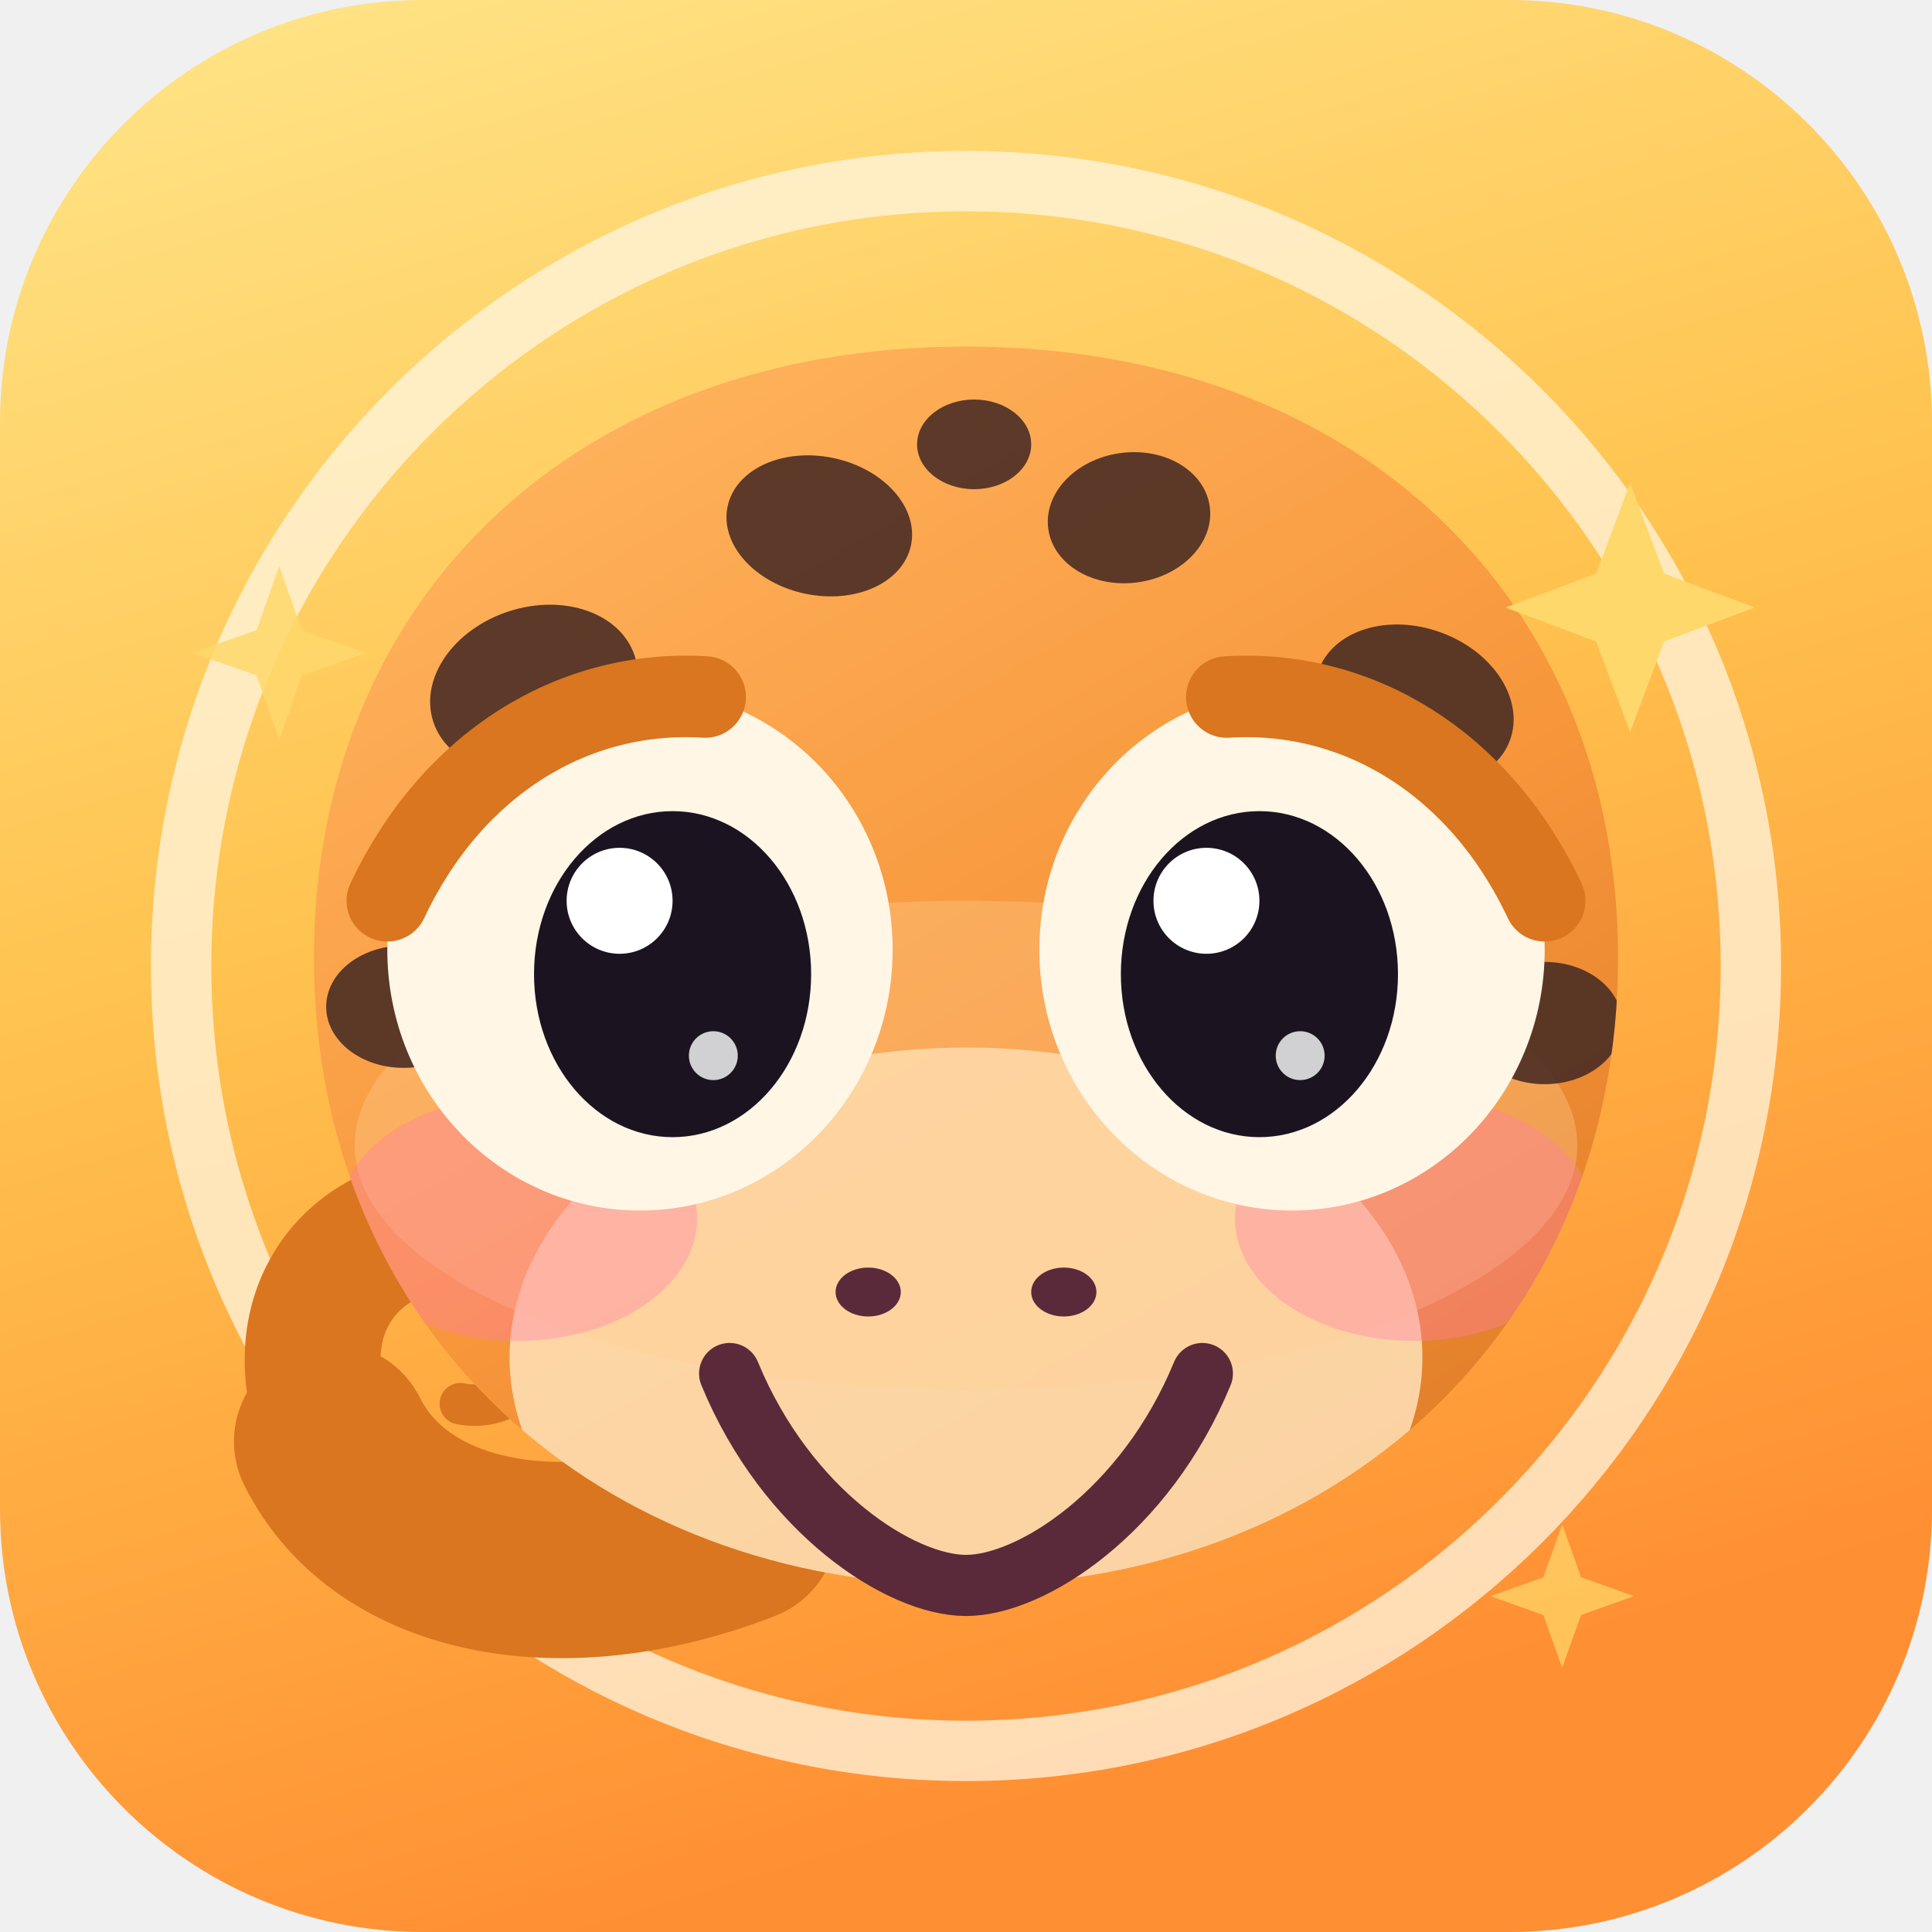
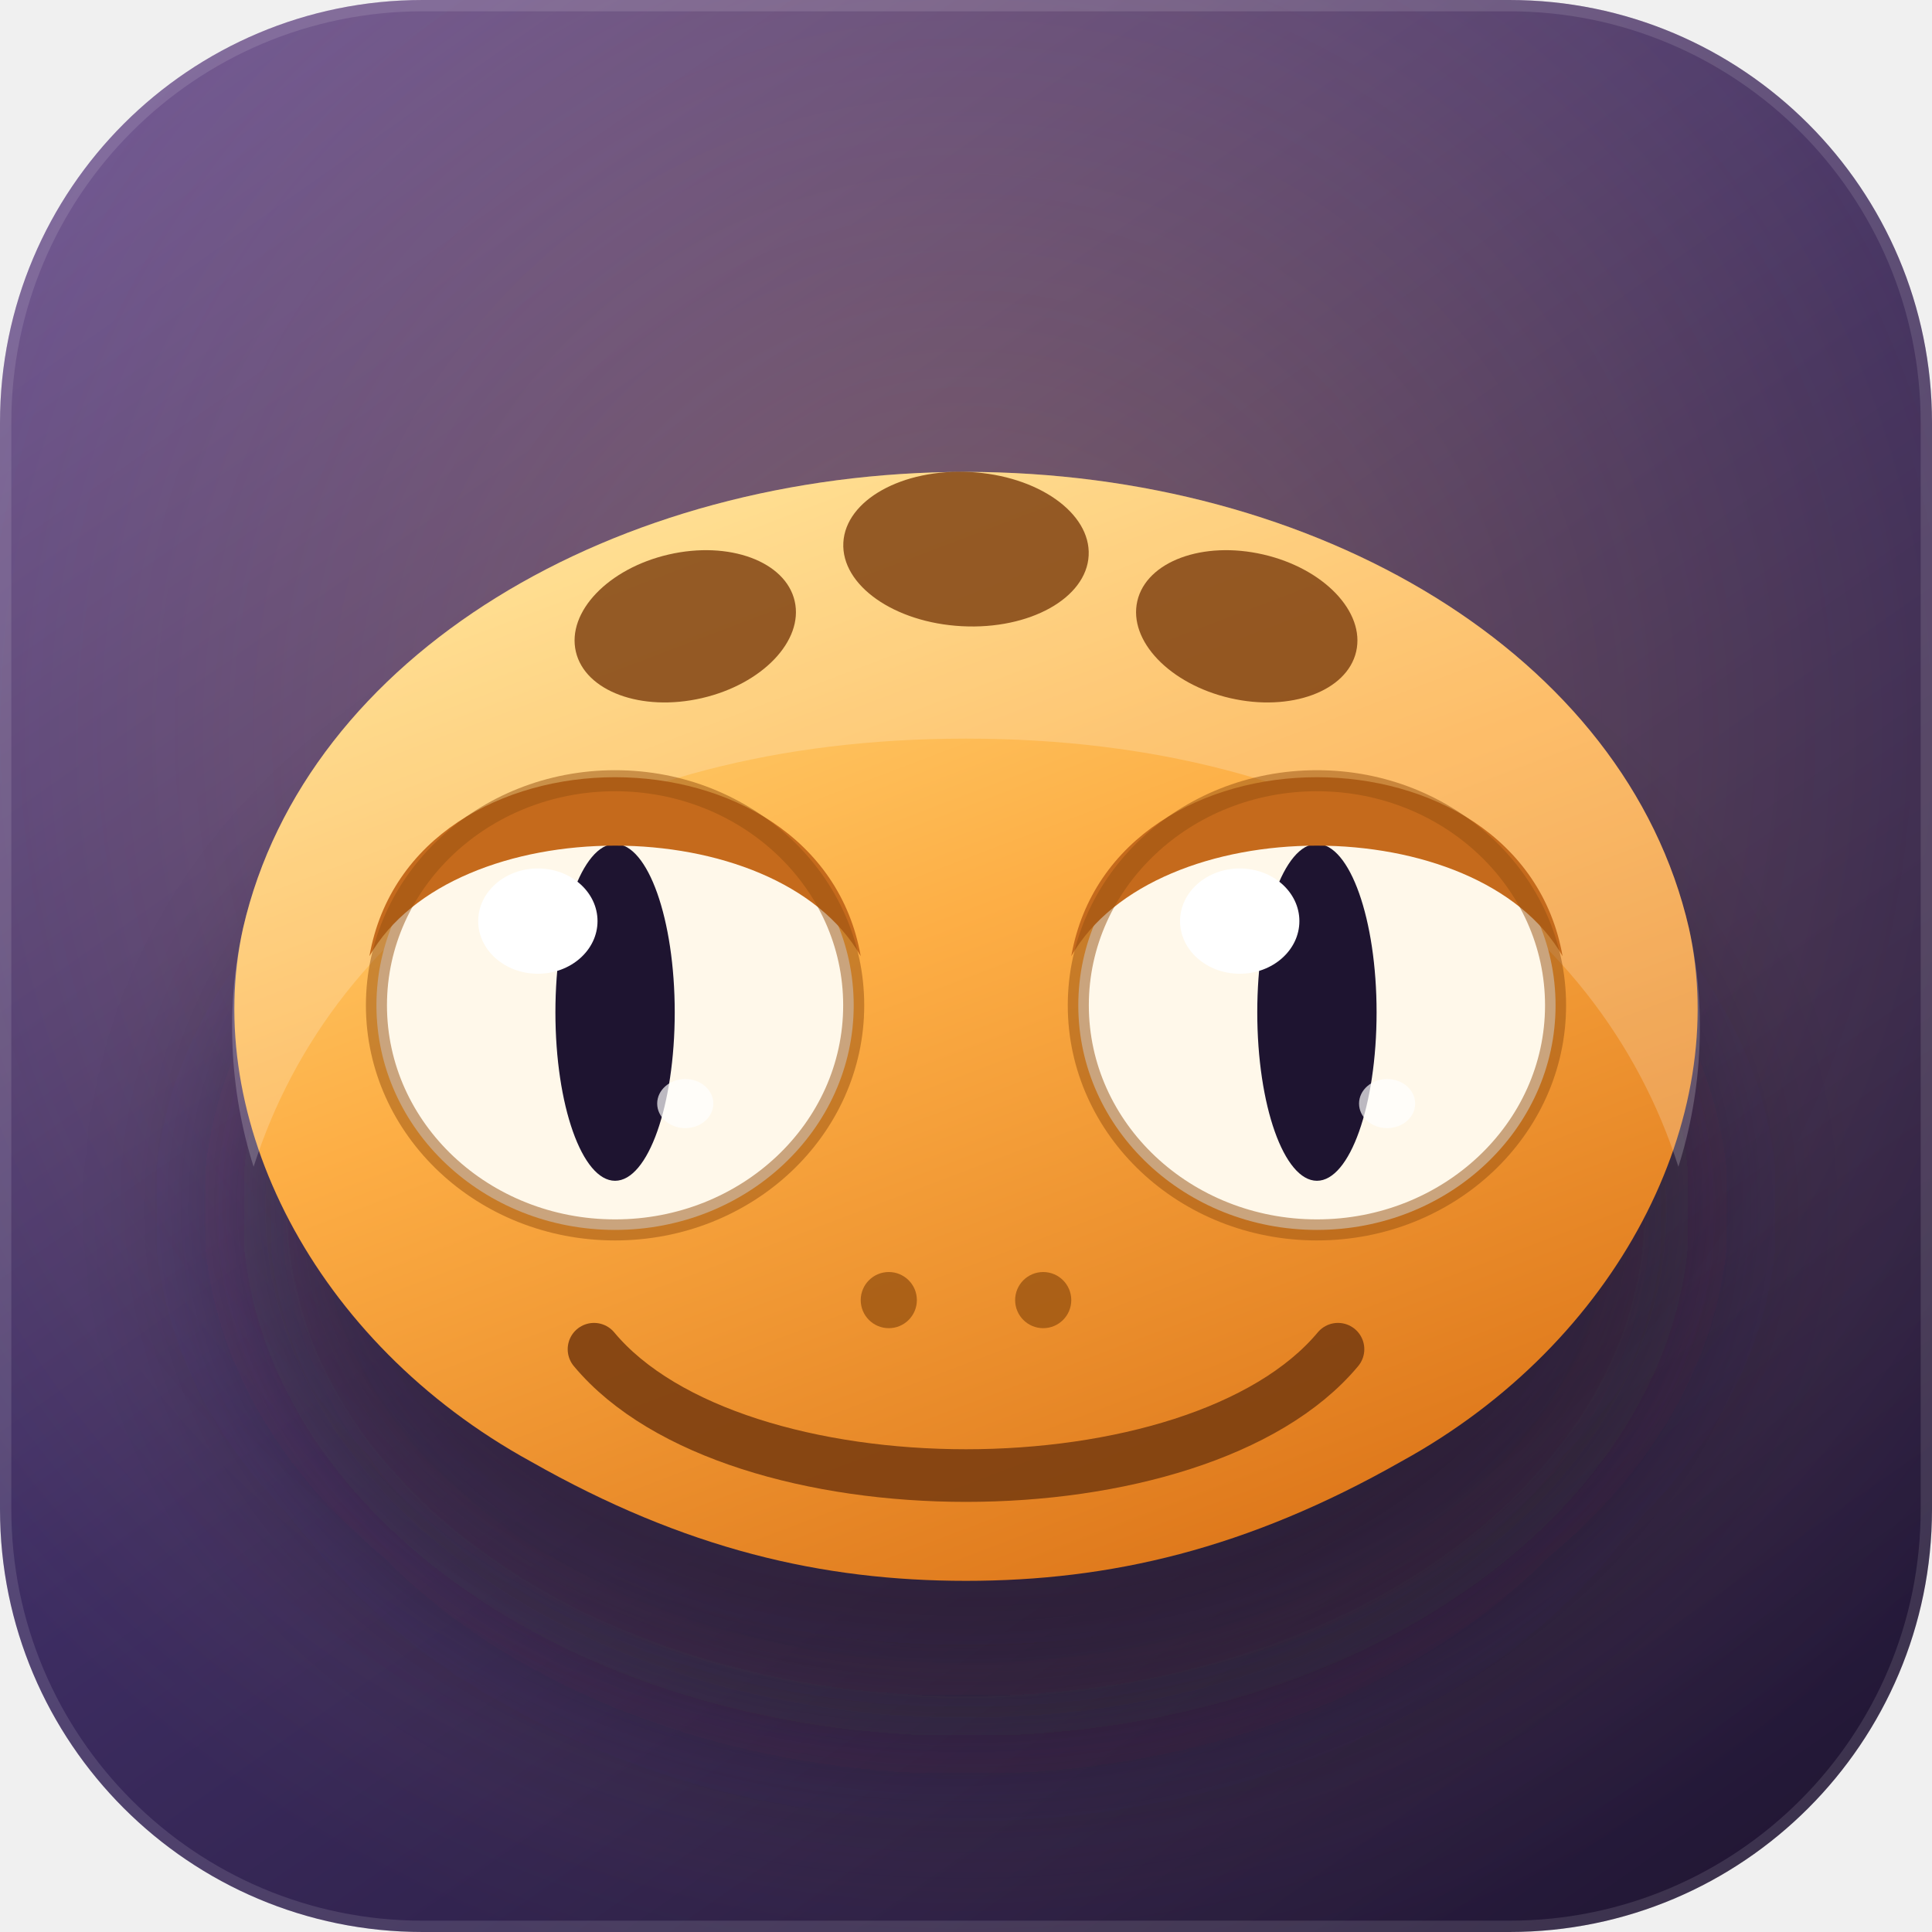
- <svg xmlns="http://www.w3.org/2000/svg" viewBox="0 0 512 512" width="512" height="512" role="img" aria-label="My Gecko">
+ <svg xmlns="http://www.w3.org/2000/svg" viewBox="0 0 512 512" width="512" height="512">
  <defs>
-     <linearGradient id="bgA" x1="0" y1="0" x2=".3" y2="1">
-       <stop offset="0" stop-color="#FFE68A" />
-       <stop offset=".5" stop-color="#FFC24E" />
-       <stop offset="1" stop-color="#FF8F33" />
+     <linearGradient id="bg" x1=".15" y1="0" x2=".85" y2="1">
+       <stop offset="0" stop-color="#6A5394" />
+       <stop offset=".5" stop-color="#3D2D62" />
+       <stop offset="1" stop-color="#221735" />
    </linearGradient>
-     <linearGradient id="skin" x1=".2" y1="0" x2=".8" y2="1">
-       <stop offset="0" stop-color="#FFB45E" />
-       <stop offset=".55" stop-color="#F7963B" />
-       <stop offset="1" stop-color="#E07C28" />
+     <radialGradient id="glow" cx=".5" cy=".38" r=".66">
+       <stop offset="0" stop-color="#FFC24E" stop-opacity=".26" />
+       <stop offset="1" stop-color="#FFC24E" stop-opacity="0" />
+     </radialGradient>
+     <linearGradient id="skin" x1=".25" y1="0" x2=".75" y2="1">
+       <stop offset="0" stop-color="#FFDB7C" />
+       <stop offset=".42" stop-color="#FDAE45" />
+       <stop offset="1" stop-color="#DC7418" />
    </linearGradient>
-     <clipPath id="headClip">
-       <path d="M256 104c-96 0-160 62-160 150 0 92 70 154 160 154s160-62 160-154c0-88-64-150-160-150z" />
-     </clipPath>
+     <filter id="soft" x="-40%" y="-40%" width="180%" height="180%">
+       <feGaussianBlur stdDeviation="22" />
+     </filter>
  </defs>
-   <rect width="512" height="512" rx="112" fill="url(#bgA)" />
-   <circle cx="256" cy="256" r="208" fill="none" stroke="#FFF6E0" stroke-width="16" opacity=".75" />
-   <g fill="none" stroke="#D9761F" stroke-linecap="round">
-     <path d="M196 404c-46 18-92 10-108-22" stroke-width="52" />
-     <path d="M88 382c-14-30 2-56 30-58" stroke-width="36" />
-     <path d="M118 324c22-2 34 14 28 32" stroke-width="22" />
-     <path d="M146 356c-4 12-14 18-24 16" stroke-width="11" />
+   <rect width="512" height="512" rx="112" fill="url(#bg)" />
+   <rect width="512" height="512" rx="112" fill="url(#glow)" />
+   <ellipse cx="256" cy="320.36" rx="191.58" ry="139.5" fill="#120B22" opacity=".45" filter="url(#soft)" />
+   <path d="M256,125.06            C349,125.06 430.84,173.42 447.58,245.96            C458.74,296.18 428.98,355.7 371.32,387.32            C330.4,410.57 294.13,418.94 256,418.94            C217.87,418.94 181.6,410.57 140.68,387.32            C83.02,355.7 53.26,296.18 64.42,245.96            C81.16,173.42 163,125.06 256,125.06 Z" fill="url(#skin)" />
+   <path d="M256,125.06            C349,125.06 430.84,173.42 447.58,245.96            C452.23,266.42 451.3,288.74 444.79,309.2            C423.4,242.24 356.44,195.74 256,195.74            C155.56,195.74 88.6,242.24 67.21,309.2            C60.7,288.74 59.77,266.42 64.42,245.96            C81.16,173.42 163,125.06 256,125.06 Z" fill="#FFFFFF" opacity=".20" />
+   <ellipse cx="181.6" cy="165.98" rx="29.76" ry="19.53" fill="#7C3E0F" opacity=".82" transform="rotate(-13 181.6 165.98)" />
+   <ellipse cx="256" cy="145.52" rx="32.55" ry="20.46" fill="#7C3E0F" opacity=".82" transform="rotate(3 256 145.52)" />
+   <ellipse cx="330.4" cy="165.98" rx="29.76" ry="19.53" fill="#7C3E0F" opacity=".82" transform="rotate(13 330.4 165.98)" />
+   <g>
+     <ellipse cx="163" cy="266.42" rx="63.24" ry="59.52" fill="#FFF8EA" />
+     <ellipse cx="163" cy="268.28" rx="15.81" ry="44.64" fill="#1E1430" />
+     <ellipse cx="142.54" cy="244.1" rx="15.81" ry="13.95" fill="#FFFFFF" />
+     <ellipse cx="181.6" cy="292.46" rx="7.44" ry="6.51" fill="#FFFFFF" opacity=".7" />
+     <path d="M97.9,253.4               C109.06,190.16 216.94,190.16 228.1,253.4               C205.78,214.34 120.22,214.34 97.9,253.4 Z" fill="#C56A1C" />
+     <ellipse cx="163" cy="266.42" rx="63.24" ry="59.52" fill="none" stroke="#96500F" stroke-width="5.58" opacity=".5" />
  </g>
-   <g transform="translate(256 256) scale(1.08) translate(-256 -256)">
-     <path d="M256 104c-96 0-160 62-160 150 0 92 70 154 160 154s160-62 160-154c0-88-64-150-160-150z" fill="url(#skin)" />
-     <g clip-path="url(#headClip)">
-       <ellipse cx="256" cy="352" rx="112" ry="76" fill="#FFE2B8" opacity=".85" />
-       <ellipse cx="256" cy="300" rx="150" ry="60" fill="#FFCE92" opacity=".35" />
-       <g fill="#4A2C23" opacity=".9">
-         <ellipse cx="150" cy="188" rx="26" ry="20" transform="rotate(-18 150 188)" />
-         <ellipse cx="220" cy="148" rx="23" ry="17" transform="rotate(12 220 148)" />
-         <ellipse cx="296" cy="146" rx="20" ry="16" transform="rotate(-8 296 146)" />
-         <ellipse cx="366" cy="192" rx="25" ry="19" transform="rotate(20 366 192)" />
-         <ellipse cx="118" cy="266" rx="19" ry="15" />
-         <ellipse cx="398" cy="270" rx="19" ry="15" />
-         <ellipse cx="258" cy="128" rx="14" ry="11" />
-       </g>
-       <ellipse cx="146" cy="318" rx="44" ry="30" fill="#FF7FA8" opacity=".38" />
-       <ellipse cx="366" cy="318" rx="44" ry="30" fill="#FF7FA8" opacity=".38" />
-     </g>
-     <g>
-       <ellipse cx="176" cy="252" rx="62" ry="64" fill="#FFF6E6" />
-       <ellipse cx="336" cy="252" rx="62" ry="64" fill="#FFF6E6" />
-       <ellipse cx="184" cy="258" rx="34" ry="40" fill="#1B1420" />
-       <ellipse cx="328" cy="258" rx="34" ry="40" fill="#1B1420" />
-       <circle cx="171" cy="240" r="13" fill="#FFFFFF" />
-       <circle cx="315" cy="240" r="13" fill="#FFFFFF" />
-       <circle cx="194" cy="278" r="6" fill="#FFFFFF" opacity=".8" />
-       <circle cx="338" cy="278" r="6" fill="#FFFFFF" opacity=".8" />
-       <path d="M114 240c16-34 46-52 78-50" fill="none" stroke="#D9761F" stroke-width="20" stroke-linecap="round" />
-       <path d="M398 240c-16-34-46-52-78-50" fill="none" stroke="#D9761F" stroke-width="20" stroke-linecap="round" />
-     </g>
-     <g fill="#5A2A3A">
-       <ellipse cx="232" cy="336" rx="8" ry="6" />
-       <ellipse cx="280" cy="336" rx="8" ry="6" />
-     </g>
-     <path d="M198 356c14 34 42 52 58 52s44-18 58-52" fill="none" stroke="#5A2A3A" stroke-width="15" stroke-linecap="round" />
+   <g>
+     <ellipse cx="349" cy="266.42" rx="63.24" ry="59.52" fill="#FFF8EA" />
+     <ellipse cx="349" cy="268.28" rx="15.81" ry="44.64" fill="#1E1430" />
+     <ellipse cx="328.54" cy="244.1" rx="15.81" ry="13.95" fill="#FFFFFF" />
+     <ellipse cx="367.6" cy="292.46" rx="7.44" ry="6.51" fill="#FFFFFF" opacity=".7" />
+     <path d="M283.9,253.4               C295.06,190.16 402.94,190.16 414.1,253.4               C391.78,214.34 306.22,214.34 283.9,253.4 Z" fill="#C56A1C" />
+     <ellipse cx="349" cy="266.42" rx="63.24" ry="59.52" fill="none" stroke="#96500F" stroke-width="5.58" opacity=".5" />
  </g>
-   <g fill="#FFD86B">
-     <path d="M432 128l9 24 24 9-24 9-9 24-9-24-24-9 24-9z" />
-     <path d="M74 150l6 17 17 6-17 6-6 17-6-17-17-6 17-6z" opacity=".85" />
-     <path d="M414 404l5 14 14 5-14 5-5 14-5-14-14-5 14-5z" opacity=".7" />
-   </g>
+   <circle cx="235.54" cy="344.54" r="7.44" fill="#96500F" opacity=".75" />
+   <circle cx="276.46" cy="344.54" r="7.44" fill="#96500F" opacity=".75" />
+   <path d="M157.42,357.56 C194.62,402.2 317.38,402.2 354.58,357.56" fill="none" stroke="#7C3E0F" stroke-width="13.95" stroke-linecap="round" opacity=".9" />
+   <rect x="1.5" y="1.5" width="509" height="509" rx="110.5" fill="none" stroke="#FFFFFF" stroke-opacity=".12" stroke-width="3" />
</svg>
